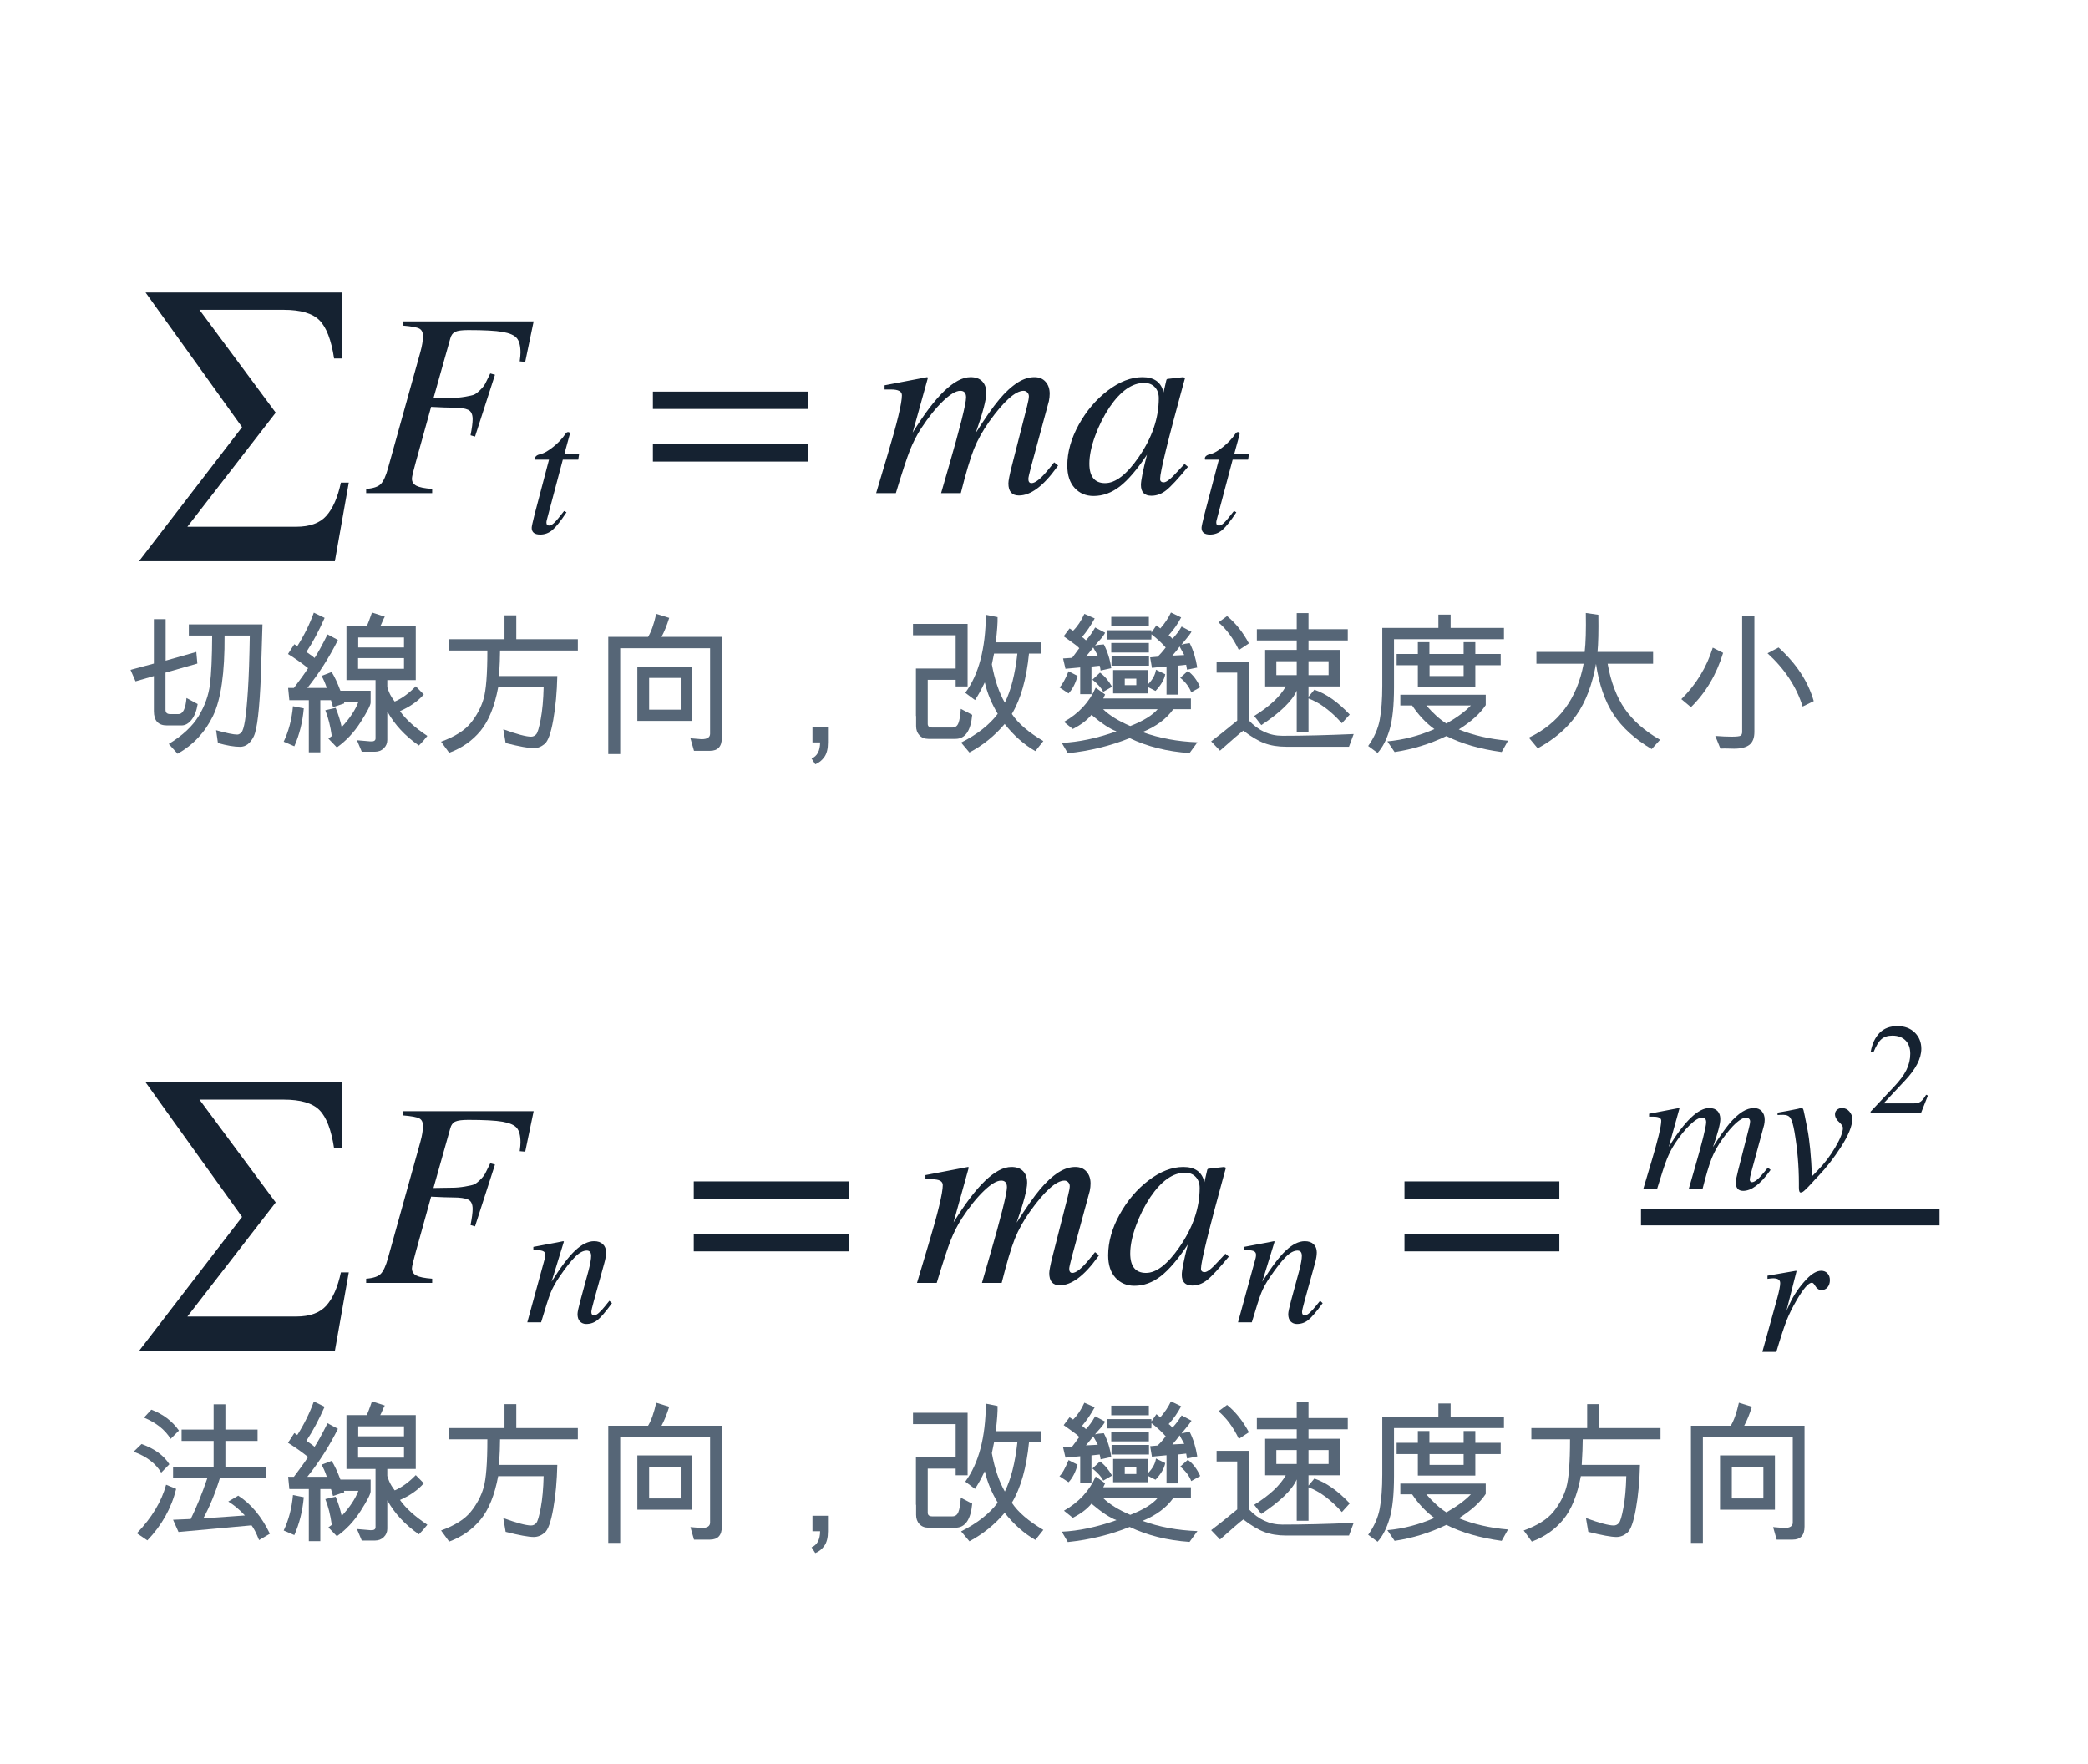
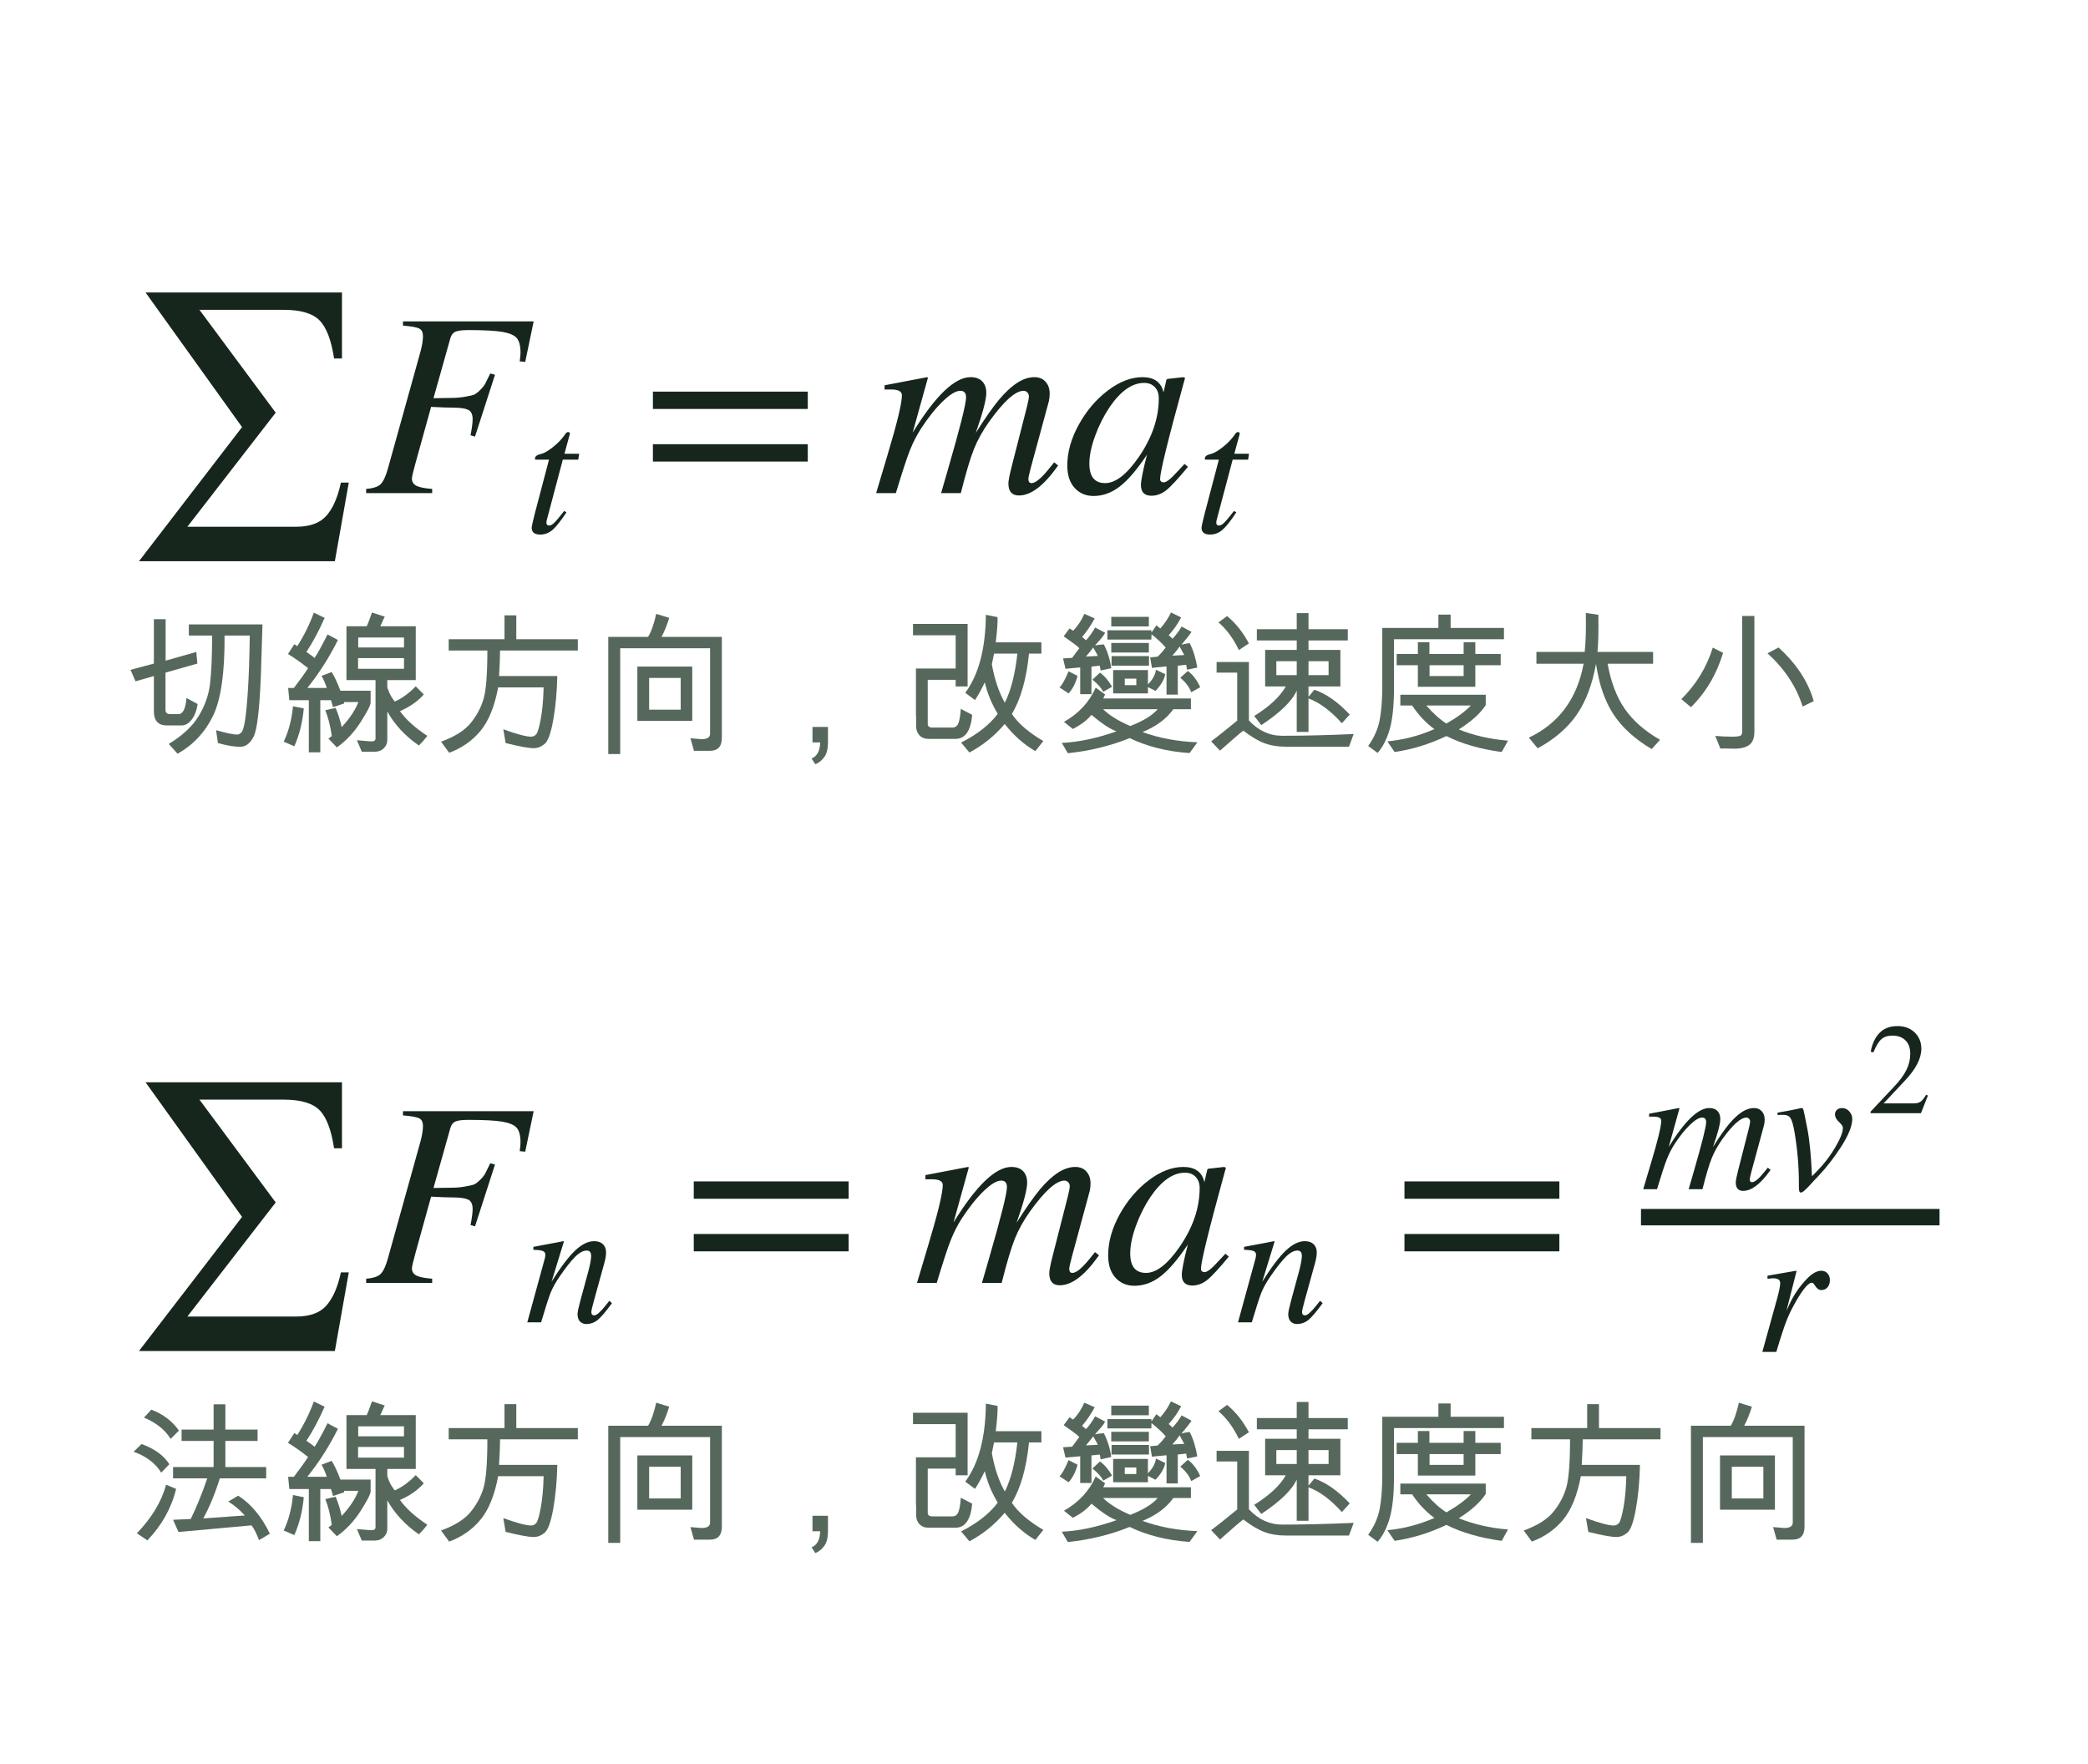
<svg xmlns="http://www.w3.org/2000/svg" xmlns:xlink="http://www.w3.org/1999/xlink" width="135pt" height="114pt" viewBox="0 0 135 114" version="1.1" role="img">
  <defs>
    <style type="text/css">*{stroke-linejoin: round; stroke-linecap: butt}</style>
  </defs>
  <g id="figure_1">
    <g id="patch_1">
      <path d="M 0 114  L 135 114  L 135 0  L 0 0  L 0 114  z " style="fill: none" />
    </g>
    <g id="text_1">
-       <g style="fill: #152231" transform="translate(8 32) scale(0.17 -0.17)">
+       <g style="fill: #16261C" transform="translate(8 32) scale(0.17 -0.17)">
        <defs>
          <path id="STIXGeneral-Regular-424" d="M 5478 256  L 5139 -1658  L 371 -1658  L 2880 1606  L 531 4883  L 5312 4883  L 5312 3277  L 5120 3277  Q 5018 3949 4765 4205  Q 4512 4461 3891 4461  L 1843 4461  L 3699 1958  L 1549 -819  L 4198 -819  Q 4698 -819 4934 -550  Q 5171 -282 5286 256  L 5478 256  z " transform="scale(0.015625)" />
          <path id="STIXGeneral-Italic-29" d="M 4128 4179  L 3923 3194  L 3789 3206  Q 3808 3347 3808 3418  Q 3808 3667 3718 3772  Q 3629 3878 3373 3923  Q 3117 3968 2534 3968  Q 2310 3968 2220 3926  Q 2131 3885 2099 3763  L 1690 2310  Q 2003 2317 2147 2317  Q 2291 2317 2457 2345  Q 2624 2374 2678 2396  Q 2733 2419 2822 2505  Q 2912 2592 2950 2665  Q 2989 2739 3072 2912  L 3187 2880  L 2701 1376  L 2592 1408  Q 2643 1670 2643 1798  Q 2643 1978 2531 2029  Q 2419 2080 2163 2080  Q 1984 2080 1632 2099  L 1254 736  Q 1165 416 1165 352  Q 1165 237 1273 179  Q 1382 122 1658 102  L 1658 0  L 51 0  L 51 102  Q 314 122 410 224  Q 506 326 582 602  L 1370 3430  Q 1434 3661 1434 3821  Q 1434 3955 1347 4003  Q 1261 4051 947 4077  L 947 4179  L 4128 4179  z " transform="scale(0.015625)" />
          <path id="STIXGeneral-Italic-57" d="M 1894 2739  L 1862 2534  L 1325 2534  L 768 435  Q 755 384 755 346  Q 755 243 851 243  Q 928 243 1030 342  Q 1133 442 1370 749  L 1453 704  Q 1158 256 969 93  Q 781 -70 538 -70  Q 243 -70 243 166  Q 243 230 346 640  L 845 2534  L 365 2534  L 358 2573  Q 358 2688 570 2733  Q 730 2771 992 2979  Q 1254 3187 1421 3437  Q 1459 3494 1510 3494  Q 1568 3494 1568 3443  Q 1568 3411 1562 3398  L 1382 2739  L 1894 2739  z " transform="scale(0.015625)" />
          <path id="STIXGeneral-Regular-20" d="M 4077 2048  L 307 2048  L 307 2470  L 4077 2470  L 4077 2048  z M 4077 768  L 307 768  L 307 1190  L 4077 1190  L 4077 768  z " transform="scale(0.015625)" />
          <path id="STIXGeneral-Italic-50" d="M 4506 672  L 4474 627  Q 3981 -58 3552 -58  Q 3296 -58 3296 237  Q 3296 333 3379 659  L 3750 2112  Q 3795 2291 3795 2355  Q 3795 2413 3756 2451  Q 3718 2490 3667 2490  Q 3366 2490 2829 1741  Q 2592 1408 2457 1072  Q 2323 736 2138 0  L 1658 0  L 1830 595  Q 2266 2099 2266 2330  Q 2266 2490 2125 2490  Q 1965 2490 1702 2237  Q 1440 1984 1171 1574  Q 1011 1325 899 1043  Q 787 762 557 0  L 77 0  L 352 922  Q 704 2093 704 2381  Q 704 2522 442 2522  L 282 2522  L 282 2624  L 1318 2822  L 1338 2810  L 966 1472  Q 1798 2822 2374 2822  Q 2560 2822 2659 2720  Q 2758 2618 2758 2438  Q 2758 2195 2502 1466  Q 2842 2003 3069 2275  Q 3296 2547 3526 2694  Q 3731 2822 3930 2822  Q 4102 2822 4201 2710  Q 4301 2598 4301 2419  Q 4301 2336 4282 2240  L 3846 634  Q 3782 390 3782 346  Q 3782 243 3859 243  Q 4000 243 4275 582  L 4410 749  L 4506 672  z " transform="scale(0.015625)" />
          <path id="STIXGeneral-Italic-44" d="M 2963 710  L 3046 640  Q 2688 205 2518 70  Q 2349 -64 2157 -64  Q 1901 -64 1901 198  Q 1901 358 2048 934  Q 1690 397 1389 163  Q 1088 -70 749 -70  Q 467 -70 288 125  Q 109 320 109 672  Q 109 1158 387 1664  Q 666 2170 1094 2496  Q 1523 2822 1939 2822  Q 2368 2822 2451 2451  L 2522 2758  L 2541 2778  L 2931 2822  L 2976 2803  Q 2970 2778 2938 2669  Q 2368 595 2368 346  Q 2368 262 2458 262  Q 2554 262 2790 525  L 2963 710  z M 2336 2310  Q 2336 2477 2240 2579  Q 2144 2682 1978 2682  Q 1542 2682 1139 2093  Q 928 1779 787 1395  Q 646 1011 646 717  Q 646 243 1030 243  Q 1408 243 1843 870  Q 2336 1581 2336 2310  z " transform="scale(0.015625)" />
        </defs>
        <use xlink:href="#STIXGeneral-Regular-424" transform="translate(0 0.703125)" />
        <use xlink:href="#STIXGeneral-Italic-29" transform="translate(91.39992 0.703125)" />
        <use xlink:href="#STIXGeneral-Italic-57" transform="translate(152.4999 -14.29688) scale(0.7)" />
        <use xlink:href="#STIXGeneral-Regular-20" transform="translate(196.4598 0.703125)" />
        <use xlink:href="#STIXGeneral-Italic-50" transform="translate(284.9598 0.703125)" />
        <use xlink:href="#STIXGeneral-Italic-44" transform="translate(357.1597 0.703125)" />
        <use xlink:href="#STIXGeneral-Italic-57" transform="translate(407.2597 -14.29688) scale(0.7)" />
      </g>
    </g>
    <g id="text_2">
-       <g style="fill: #566677" transform="translate(8 48) scale(0.1 -0.1)">
+       <g style="fill: #56685C" transform="translate(8 48) scale(0.1 -0.1)">
        <defs>
          <path id="ArialUnicodeMS-2496" d="M 3059 1588  Q 2994 1175 2808 939  Q 2622 703 2394 703  L 1784 703  Q 1247 703 1247 1294  L 1247 2747  L 488 2528  L 281 3003  L 1247 3263  L 1247 5100  L 1734 5100  L 1734 3384  L 3003 3744  L 3047 3263  L 1728 2888  L 1728 1350  Q 1728 1172 1919 1172  L 2266 1172  Q 2541 1172 2597 1838  L 3059 1588  z M 5741 4884  L 5675 2763  Q 5591 681 5380 250  Q 5169 -181 4813 -181  Q 4447 -181 3897 -25  L 3822 506  Q 4463 325 4697 325  Q 4781 325 4867 412  Q 4953 500 5018 906  Q 5084 1313 5139 2163  Q 5194 3013 5216 4422  L 4172 4422  Q 4188 2113 3694 1097  Q 3200 81 2228 -469  L 1863 -63  Q 2719 459 3101 1092  Q 3484 1725 3568 2403  Q 3653 3081 3659 4422  L 2694 4422  L 2694 4884  L 5741 4884  z " transform="scale(0.015625)" />
          <path id="ArialUnicodeMS-5069" d="M 6163 269  Q 5991 44 5813 -128  Q 4959 466 4513 1269  L 4506 1269  L 4506 103  Q 4506 -100 4361 -242  Q 4216 -384 4000 -384  L 3450 -384  L 3250 91  L 3803 44  Q 4019 28 4019 166  L 4019 2578  L 2816 2578  L 2816 4806  L 3653 4806  Q 3725 4947 3872 5375  L 4403 5203  Q 4369 5153 4305 5000  Q 4241 4847 4213 4806  L 5684 4806  L 5684 2578  L 4506 2578  L 4506 2291  Q 4506 2266 4578 2084  Q 4650 1903 4813 1691  Q 5247 1875 5684 2322  L 6016 1984  Q 5650 1566 5031 1294  Q 5391 781 6163 269  z M 5197 3928  L 5197 4341  L 3303 4341  L 3303 3928  L 5197 3928  z M 5197 3047  L 5197 3488  L 3297 3488  L 3297 3047  L 5197 3047  z M 3816 1650  Q 3816 1488 3403 842  Q 2991 197 2419 -206  L 2069 159  L 2209 263  Q 2125 872 1941 1331  L 2369 1428  Q 2528 1050 2619 634  Q 3119 1172 3309 1672  L 2713 1672  L 2725 1613  L 2259 1459  Q 2234 1563 2175 1747  L 1734 1747  L 1734 -409  L 1259 -409  L 1259 1747  L 453 1747  L 403 2253  L 641 2253  Q 1031 2766 1228 3072  Q 831 3391 397 3659  L 659 4063  L 781 3981  Q 1209 4656 1466 5369  L 1913 5153  Q 1553 4338 1159 3744  Q 1456 3538 1497 3494  Q 1678 3763 2034 4469  L 2463 4238  Q 1931 3169 1197 2253  L 2003 2253  Q 1897 2566 1784 2753  L 2203 2913  Q 2381 2634 2566 2138  L 3816 2138  L 3816 1650  z M 1050 1409  Q 975 553 659 -159  L 219 31  Q 528 678 603 1497  L 1050 1409  z " transform="scale(0.015625)" />
          <path id="ArialUnicodeMS-3848" d="M 5991 3803  L 2772 3803  Q 2772 3413 2731 2747  L 5141 2747  Q 5119 1750 4973 931  Q 4828 113 4617 -62  Q 4406 -238 4166 -238  Q 3847 -238 3003 -25  L 2906 544  Q 3750 238 4056 238  Q 4178 238 4267 336  Q 4356 434 4456 970  Q 4556 1506 4575 2278  L 2694 2278  Q 2472 1097 1965 481  Q 1459 -134 666 -428  L 331 31  Q 1184 341 1559 805  Q 1934 1269 2090 1803  Q 2247 2338 2247 3803  L 647 3803  L 647 4269  L 2956 4269  L 2956 5259  L 3444 5259  L 3444 4269  L 5991 4269  L 5991 3803  z " transform="scale(0.015625)" />
          <path id="ArialUnicodeMS-26a0" d="M 5550 191  Q 5550 -347 5056 -347  L 4397 -347  L 4250 172  Q 4653 134 4709 134  Q 5063 134 5063 359  L 5063 3897  L 1344 3897  L 1344 -481  L 850 -481  L 850 4366  L 2497 4366  Q 2694 4688 2834 5319  L 3372 5153  Q 3225 4681 3053 4366  L 5550 4366  L 5550 191  z M 4325 891  L 2053 891  L 2053 3138  L 4325 3138  L 4325 891  z M 3847 1356  L 3847 2669  L 2541 2669  L 2541 1356  L 3847 1356  z " transform="scale(0.015625)" />
          <path id="ArialUnicodeMS-19e8" d="M 3541 0  Q 3541 -397 3389 -606  Q 3238 -816 3016 -903  L 2863 -666  Q 3213 -516 3216 0  L 2900 0  L 2900 641  L 3541 641  L 3541 0  z " transform="scale(0.015625)" />
          <path id="ArialUnicodeMS-37c8" d="M 6053 56  L 5722 -359  Q 5019 44 4453 763  Q 3838 34 2994 -416  L 2650 -6  Q 3656 503 4166 1184  Q 3784 1816 3634 2472  L 3622 2472  Q 3416 2038 3225 1753  L 2822 2053  Q 3656 3181 3675 5281  L 4159 5184  Q 4169 4850 4084 4141  L 5972 4141  L 5972 3675  L 5459 3675  Q 5303 2100 4750 1178  Q 5134 597 6053 56  z M 4978 3675  L 4013 3675  L 3922 3231  Q 4094 2284 4459 1644  Q 4838 2400 4978 3675  z M 3109 1141  Q 3019 147 2419 147  L 1294 147  Q 1066 147 927 294  Q 788 441 788 678  L 788 1094  L 781 1094  L 781 3059  L 2425 3059  L 2425 4434  L 659 4434  L 659 4903  L 2919 4903  L 2919 2316  L 2425 2316  L 2425 2591  L 1269 2591  L 1269 769  Q 1269 616 1453 616  L 2291 616  Q 2466 616 2537 794  Q 2609 972 2638 1388  L 3109 1141  z " transform="scale(0.015625)" />
          <path id="ArialUnicodeMS-5e19" d="M 6022 3097  L 5600 3009  L 5563 3213  L 5216 3175  L 5216 1978  L 4750 1978  L 4750 3144  Q 4163 3091 4147 3084  L 4072 3519  L 4378 3547  Q 4522 3672 4716 3928  Q 4509 4172 4128 4475  L 4122 4256  L 2303 4256  L 2303 4641  L 4122 4641  L 4128 4544  L 4331 4844  L 4494 4716  Q 4769 5028 4934 5375  L 5356 5172  Q 5138 4759 4838 4434  Q 4878 4413 4933 4353  Q 4988 4294 4997 4288  Q 5228 4538 5375 4794  L 5784 4575  Q 5694 4434 5561 4278  Q 5428 4122 5369 4044  Q 5494 4084 5709 4109  Q 5931 3672 6022 3097  z M 5484 3616  Q 5481 3631 5393 3782  Q 5306 3934 5294 3969  Q 5191 3816 4991 3591  L 5484 3616  z M 2463 3072  L 2022 2975  Q 2013 3069 1984 3175  L 1644 3138  L 1644 1997  L 1178 1997  L 1178 3103  Q 588 3053 569 3047  L 469 3475  L 844 3500  Q 894 3559 1000 3709  Q 1106 3859 1141 3897  Q 1050 4000 803 4170  Q 556 4341 494 4391  L 738 4716  L 884 4622  Q 1153 4884 1350 5319  L 1778 5131  Q 1550 4709 1253 4359  Q 1303 4334 1354 4281  Q 1406 4228 1416 4225  Q 1609 4425 1797 4756  L 2209 4538  Q 2138 4397 1992 4239  Q 1847 4081 1791 4006  Q 1916 4044 2156 4056  Q 2391 3603 2463 3072  z M 1906 3578  Q 1894 3625 1716 3928  Q 1669 3856 1416 3553  L 1906 3578  z M 4019 4800  L 2463 4800  L 2463 5197  L 4019 5197  L 4019 4800  z M 4019 3719  L 2463 3719  L 2463 4116  L 4019 4116  L 4019 3719  z M 4025 3175  L 2472 3175  L 2478 3572  L 4025 3572  L 4025 3175  z M 4697 2822  Q 4638 2494 4294 2131  L 3981 2291  L 3981 2028  L 2541 2028  L 2541 2994  L 3981 2994  L 3981 2400  Q 4272 2697 4313 3009  L 4697 2822  z M 3500 2369  L 3500 2638  L 3022 2638  L 3022 2369  L 3500 2369  z M 6144 2284  L 5772 2075  Q 5650 2403 5319 2675  L 5631 2956  Q 5944 2731 6144 2284  z M 1069 2753  Q 947 2297 697 2028  L 319 2278  Q 469 2397 697 2944  L 1069 2753  z M 2497 2303  L 2131 2094  Q 2019 2328 1684 2597  L 1997 2888  Q 2278 2684 2497 2303  z M 6028 6  L 5703 -441  Q 4319 -347 3225 178  Q 2025 -306 666 -447  L 416 -19  Q 1459 28 2681 459  Q 2291 594 1644 1141  Q 1378 813 872 556  L 506 850  Q 1422 1366 1819 2266  L 2209 1984  L 2131 1819  L 5759 1819  L 5759 1375  L 5031 1375  Q 4609 778 3756 428  Q 4800 50 6028 6  z M 4384 1375  L 2125 1375  Q 2522 988 3250 678  Q 4059 994 4384 1375  z " transform="scale(0.015625)" />
          <path id="ArialUnicodeMS-62ae" d="M 5931 1153  L 5606 794  Q 4913 1566 4225 1819  L 4225 434  L 3738 434  L 3738 2144  Q 3459 1503 2272 716  L 1978 1094  Q 2934 1688 3284 2316  L 2431 2316  L 2431 3828  L 3738 3828  L 3738 4219  L 2088 4219  L 2088 4684  L 3738 4684  L 3738 5350  L 4225 5350  L 4225 4684  L 5850 4684  L 5850 4219  L 4225 4219  L 4225 3828  L 5544 3828  L 5544 2316  L 4225 2316  L 4225 1888  L 4469 2181  Q 5200 1931 5931 1153  z M 5056 2784  L 5056 3359  L 4225 3359  L 4225 2784  L 5056 2784  z M 3738 2784  L 3738 3359  L 2894 3359  L 2894 2784  L 3738 2784  z M 1759 4097  L 1344 3822  Q 1000 4541 500 4966  L 856 5228  Q 1384 4797 1759 4097  z M 6094 347  L 5900 -178  L 3297 -178  Q 2784 -178 2393 -29  Q 2003 119 1528 488  Q 1309 325 563 -341  L 197 44  Q 559 313 1275 903  L 1275 2888  L 422 2888  L 422 3328  L 1759 3328  L 1759 909  Q 2347 275 3144 275  Q 4456 275 6094 347  z " transform="scale(0.015625)" />
          <path id="ArialUnicodeMS-3135" d="M 5913 4269  L 1363 4269  L 1363 2278  Q 1363 1144 1180 528  Q 997 -88 684 -434  L 294 -147  Q 669 378 773 940  Q 878 1503 878 2350  L 878 4738  L 3200 4738  L 3200 5288  L 3706 5288  L 3706 4738  L 5913 4738  L 5913 4269  z M 5778 3194  L 4728 3194  L 4728 2303  L 2350 2303  L 2350 3194  L 1472 3194  L 1472 3659  L 2350 3659  L 2350 4147  L 2828 4147  L 2828 3659  L 4244 3659  L 4244 4147  L 4728 4147  L 4728 3659  L 5778 3659  L 5778 3194  z M 4244 2747  L 4244 3194  L 2834 3194  L 2834 2747  L 4244 2747  z M 6081 72  L 5819 -397  Q 4484 -216 3531 263  Q 2494 -234 1388 -397  L 1088 44  Q 2078 134 3034 550  Q 2509 934 2113 1528  L 1625 1528  L 1625 1972  L 5159 1972  L 5159 1544  Q 4819 1025 4044 538  Q 4963 166 6081 72  z M 4544 1528  L 2700 1528  Q 3125 1038 3531 781  Q 4194 1159 4544 1528  z " transform="scale(0.015625)" />
          <path id="ArialUnicodeMS-2bb6" d="M 5972 109  L 5625 -275  Q 4584 341 4046 1159  Q 3509 1978 3322 3250  Q 3088 1959 2520 1142  Q 1953 325 909 -244  L 544 197  Q 2403 1081 2809 3256  L 856 3256  L 856 3744  L 2853 3744  Q 2919 4313 2900 5356  L 3419 5281  Q 3434 4266 3384 3744  L 5684 3744  L 5684 3256  L 3803 3256  Q 4003 2125 4512 1389  Q 5022 653 5972 109  z " transform="scale(0.015625)" />
          <path id="ArialUnicodeMS-2e9e" d="M 3475 434  Q 3475 59 3267 -100  Q 3059 -259 2634 -259  L 2244 -250  Q 2147 -250 2069 -256  L 1856 269  Q 2253 238 2528 238  Q 2841 238 2905 281  Q 2969 325 2969 434  L 2969 5234  L 3475 5234  L 3475 434  z M 5931 1709  L 5472 1484  Q 5088 2713 4019 3688  L 4475 3928  Q 5584 2922 5931 1709  z M 2181 3706  Q 1769 2356 850 1459  L 453 1791  Q 1372 2700 1753 3922  L 2181 3706  z " transform="scale(0.015625)" />
        </defs>
        <use xlink:href="#ArialUnicodeMS-2496" />
        <use xlink:href="#ArialUnicodeMS-5069" transform="translate(100 0)" />
        <use xlink:href="#ArialUnicodeMS-3848" transform="translate(200 0)" />
        <use xlink:href="#ArialUnicodeMS-26a0" transform="translate(300 0)" />
        <use xlink:href="#ArialUnicodeMS-19e8" transform="translate(400 0)" />
        <use xlink:href="#ArialUnicodeMS-37c8" transform="translate(500 0)" />
        <use xlink:href="#ArialUnicodeMS-5e19" transform="translate(600 0)" />
        <use xlink:href="#ArialUnicodeMS-62ae" transform="translate(700 0)" />
        <use xlink:href="#ArialUnicodeMS-3135" transform="translate(800 0)" />
        <use xlink:href="#ArialUnicodeMS-2bb6" transform="translate(900 0)" />
        <use xlink:href="#ArialUnicodeMS-2e9e" transform="translate(1000 0)" />
      </g>
    </g>
    <g id="text_3">
-       <g style="fill: #152231" transform="translate(8 83) scale(0.17 -0.17)">
+       <g style="fill: #16261C" transform="translate(8 83) scale(0.17 -0.17)">
        <defs>
          <path id="STIXGeneral-Italic-51" d="M 2944 749  L 3034 666  Q 2707 218 2534 80  Q 2362 -58 2138 -58  Q 2010 -58 1923 28  Q 1837 115 1837 288  Q 1837 390 1939 768  L 2221 1805  Q 2310 2150 2310 2310  Q 2310 2496 2157 2496  Q 1971 2496 1750 2275  Q 1530 2054 1210 1587  Q 998 1274 899 1024  Q 800 774 570 0  L 90 0  L 704 2240  Q 717 2304 717 2349  Q 717 2445 630 2480  Q 544 2515 301 2522  L 301 2624  Q 550 2675 857 2729  Q 1165 2784 1338 2822  L 1363 2810  L 934 1414  Q 1408 2170 1753 2496  Q 2099 2822 2413 2822  Q 2611 2822 2720 2716  Q 2829 2611 2829 2432  Q 2829 2272 2765 2048  L 2406 749  Q 2317 429 2317 358  Q 2317 243 2419 243  Q 2541 243 2810 582  Q 2854 634 2944 749  z " transform="scale(0.015625)" />
          <path id="STIXGeneral-Italic-59" d="M 1325 448  L 1523 653  Q 1869 1005 2134 1456  Q 2400 1907 2400 2131  Q 2400 2208 2285 2317  Q 2125 2458 2125 2605  Q 2125 2701 2195 2761  Q 2266 2822 2368 2822  Q 2522 2822 2624 2704  Q 2726 2586 2726 2445  Q 2726 2074 2323 1453  Q 1971 909 1562 474  Q 1504 416 1421 326  Q 1338 237 1299 192  Q 1261 147 1200 86  Q 1139 26 1110 -3  Q 1082 -32 1043 -64  Q 1005 -96 979 -105  Q 954 -115 928 -115  Q 870 -115 870 58  L 870 211  Q 870 1094 717 1990  Q 653 2355 579 2470  Q 506 2586 326 2586  Q 198 2586 128 2579  L 128 2662  Q 480 2720 845 2797  Q 915 2822 973 2822  Q 1011 2822 1033 2739  Q 1056 2656 1165 2093  Q 1280 1510 1325 448  z " transform="scale(0.015625)" />
          <path id="STIXGeneral-Regular-15" d="M 3034 877  L 2688 0  L 186 0  L 186 77  L 1325 1286  Q 1773 1754 1965 2144  Q 2157 2534 2157 2950  Q 2157 3379 1920 3616  Q 1683 3853 1267 3853  Q 922 3853 720 3673  Q 518 3494 326 3021  L 192 3053  Q 301 3648 630 3987  Q 960 4326 1523 4326  Q 2054 4326 2380 4006  Q 2707 3686 2707 3200  Q 2707 2477 1888 1613  L 832 486  L 2330 486  Q 2541 486 2665 569  Q 2790 653 2944 915  L 3034 877  z " transform="scale(0.015625)" />
          <path id="STIXGeneral-Italic-55" d="M 1126 1427  L 1229 1651  Q 1446 2131 1830 2534  Q 2106 2822 2336 2822  Q 2470 2822 2553 2732  Q 2637 2643 2637 2496  Q 2637 2349 2557 2249  Q 2477 2150 2336 2150  Q 2214 2150 2112 2317  Q 2061 2406 2010 2406  Q 1837 2406 1485 1805  Q 1267 1434 1136 1104  Q 1005 774 774 0  L 288 0  L 806 1869  Q 909 2246 909 2394  Q 909 2560 666 2560  Q 614 2560 467 2541  L 467 2650  L 1459 2822  L 1478 2810  L 1126 1427  z " transform="scale(0.015625)" />
        </defs>
        <use xlink:href="#STIXGeneral-Regular-424" transform="translate(0 0.33625)" />
        <use xlink:href="#STIXGeneral-Italic-29" transform="translate(91.39992 0.33625)" />
        <use xlink:href="#STIXGeneral-Italic-51" transform="translate(152.4999 -14.66375) scale(0.7)" />
        <use xlink:href="#STIXGeneral-Regular-20" transform="translate(211.9998 0.33625)" />
        <use xlink:href="#STIXGeneral-Italic-50" transform="translate(300.4998 0.33625)" />
        <use xlink:href="#STIXGeneral-Italic-44" transform="translate(372.6997 0.33625)" />
        <use xlink:href="#STIXGeneral-Italic-51" transform="translate(422.7997 -14.66375) scale(0.7)" />
        <use xlink:href="#STIXGeneral-Regular-20" transform="translate(482.2996 0.33625)" />
        <use xlink:href="#STIXGeneral-Italic-50" transform="translate(577.0496 35.96906) scale(0.7)" />
        <use xlink:href="#STIXGeneral-Italic-59" transform="translate(627.5895 35.96906) scale(0.7)" />
        <use xlink:href="#STIXGeneral-Regular-15" transform="translate(662.9463 64.87906) scale(0.49)" />
        <use xlink:href="#STIXGeneral-Italic-55" transform="translate(620.0496 -25.91375) scale(0.7)" />
        <path d="M 577.05 22.211  L 577.05 28.461  L 690.596 28.461  L 690.596 22.211  L 577.05 22.211  z " />
      </g>
    </g>
    <g id="text_4">
-       <g style="fill: #566677" transform="translate(8 99) scale(0.1 -0.1)">
+       <g style="fill: #56685C" transform="translate(8 99) scale(0.1 -0.1)">
        <defs>
          <path id="ArialUnicodeMS-3f64" d="M 6047 -103  L 5600 -366  Q 5428 69 5288 244  L 2266 -31  L 2041 475  L 2772 506  Q 3134 1244 3456 2188  L 2041 2188  L 2041 2656  L 3719 2656  L 3719 3738  L 2394 3738  L 2394 4206  L 3719 4206  L 3719 5253  L 4206 5253  L 4206 4206  L 5538 4206  L 5538 3738  L 4206 3738  L 4206 2656  L 5894 2656  L 5894 2188  L 3975 2188  Q 3681 1241 3291 531  L 5013 653  Q 4669 1025 4325 1228  L 4738 1472  Q 5541 953 6047 -103  z M 2284 4166  L 1941 3822  Q 1597 4384 838 4703  L 1141 5031  Q 1869 4756 2284 4166  z M 1888 2772  L 1550 2425  Q 1203 3003 409 3291  L 738 3609  Q 1547 3316 1888 2772  z M 2169 1753  Q 1872 553 978 -378  L 544 -84  Q 1469 878 1753 1925  L 2169 1753  z " transform="scale(0.015625)" />
        </defs>
        <use xlink:href="#ArialUnicodeMS-3f64" />
        <use xlink:href="#ArialUnicodeMS-5069" transform="translate(100 0)" />
        <use xlink:href="#ArialUnicodeMS-3848" transform="translate(200 0)" />
        <use xlink:href="#ArialUnicodeMS-26a0" transform="translate(300 0)" />
        <use xlink:href="#ArialUnicodeMS-19e8" transform="translate(400 0)" />
        <use xlink:href="#ArialUnicodeMS-37c8" transform="translate(500 0)" />
        <use xlink:href="#ArialUnicodeMS-5e19" transform="translate(600 0)" />
        <use xlink:href="#ArialUnicodeMS-62ae" transform="translate(700 0)" />
        <use xlink:href="#ArialUnicodeMS-3135" transform="translate(800 0)" />
        <use xlink:href="#ArialUnicodeMS-3848" transform="translate(900 0)" />
        <use xlink:href="#ArialUnicodeMS-26a0" transform="translate(1000 0)" />
      </g>
    </g>
  </g>
</svg>
